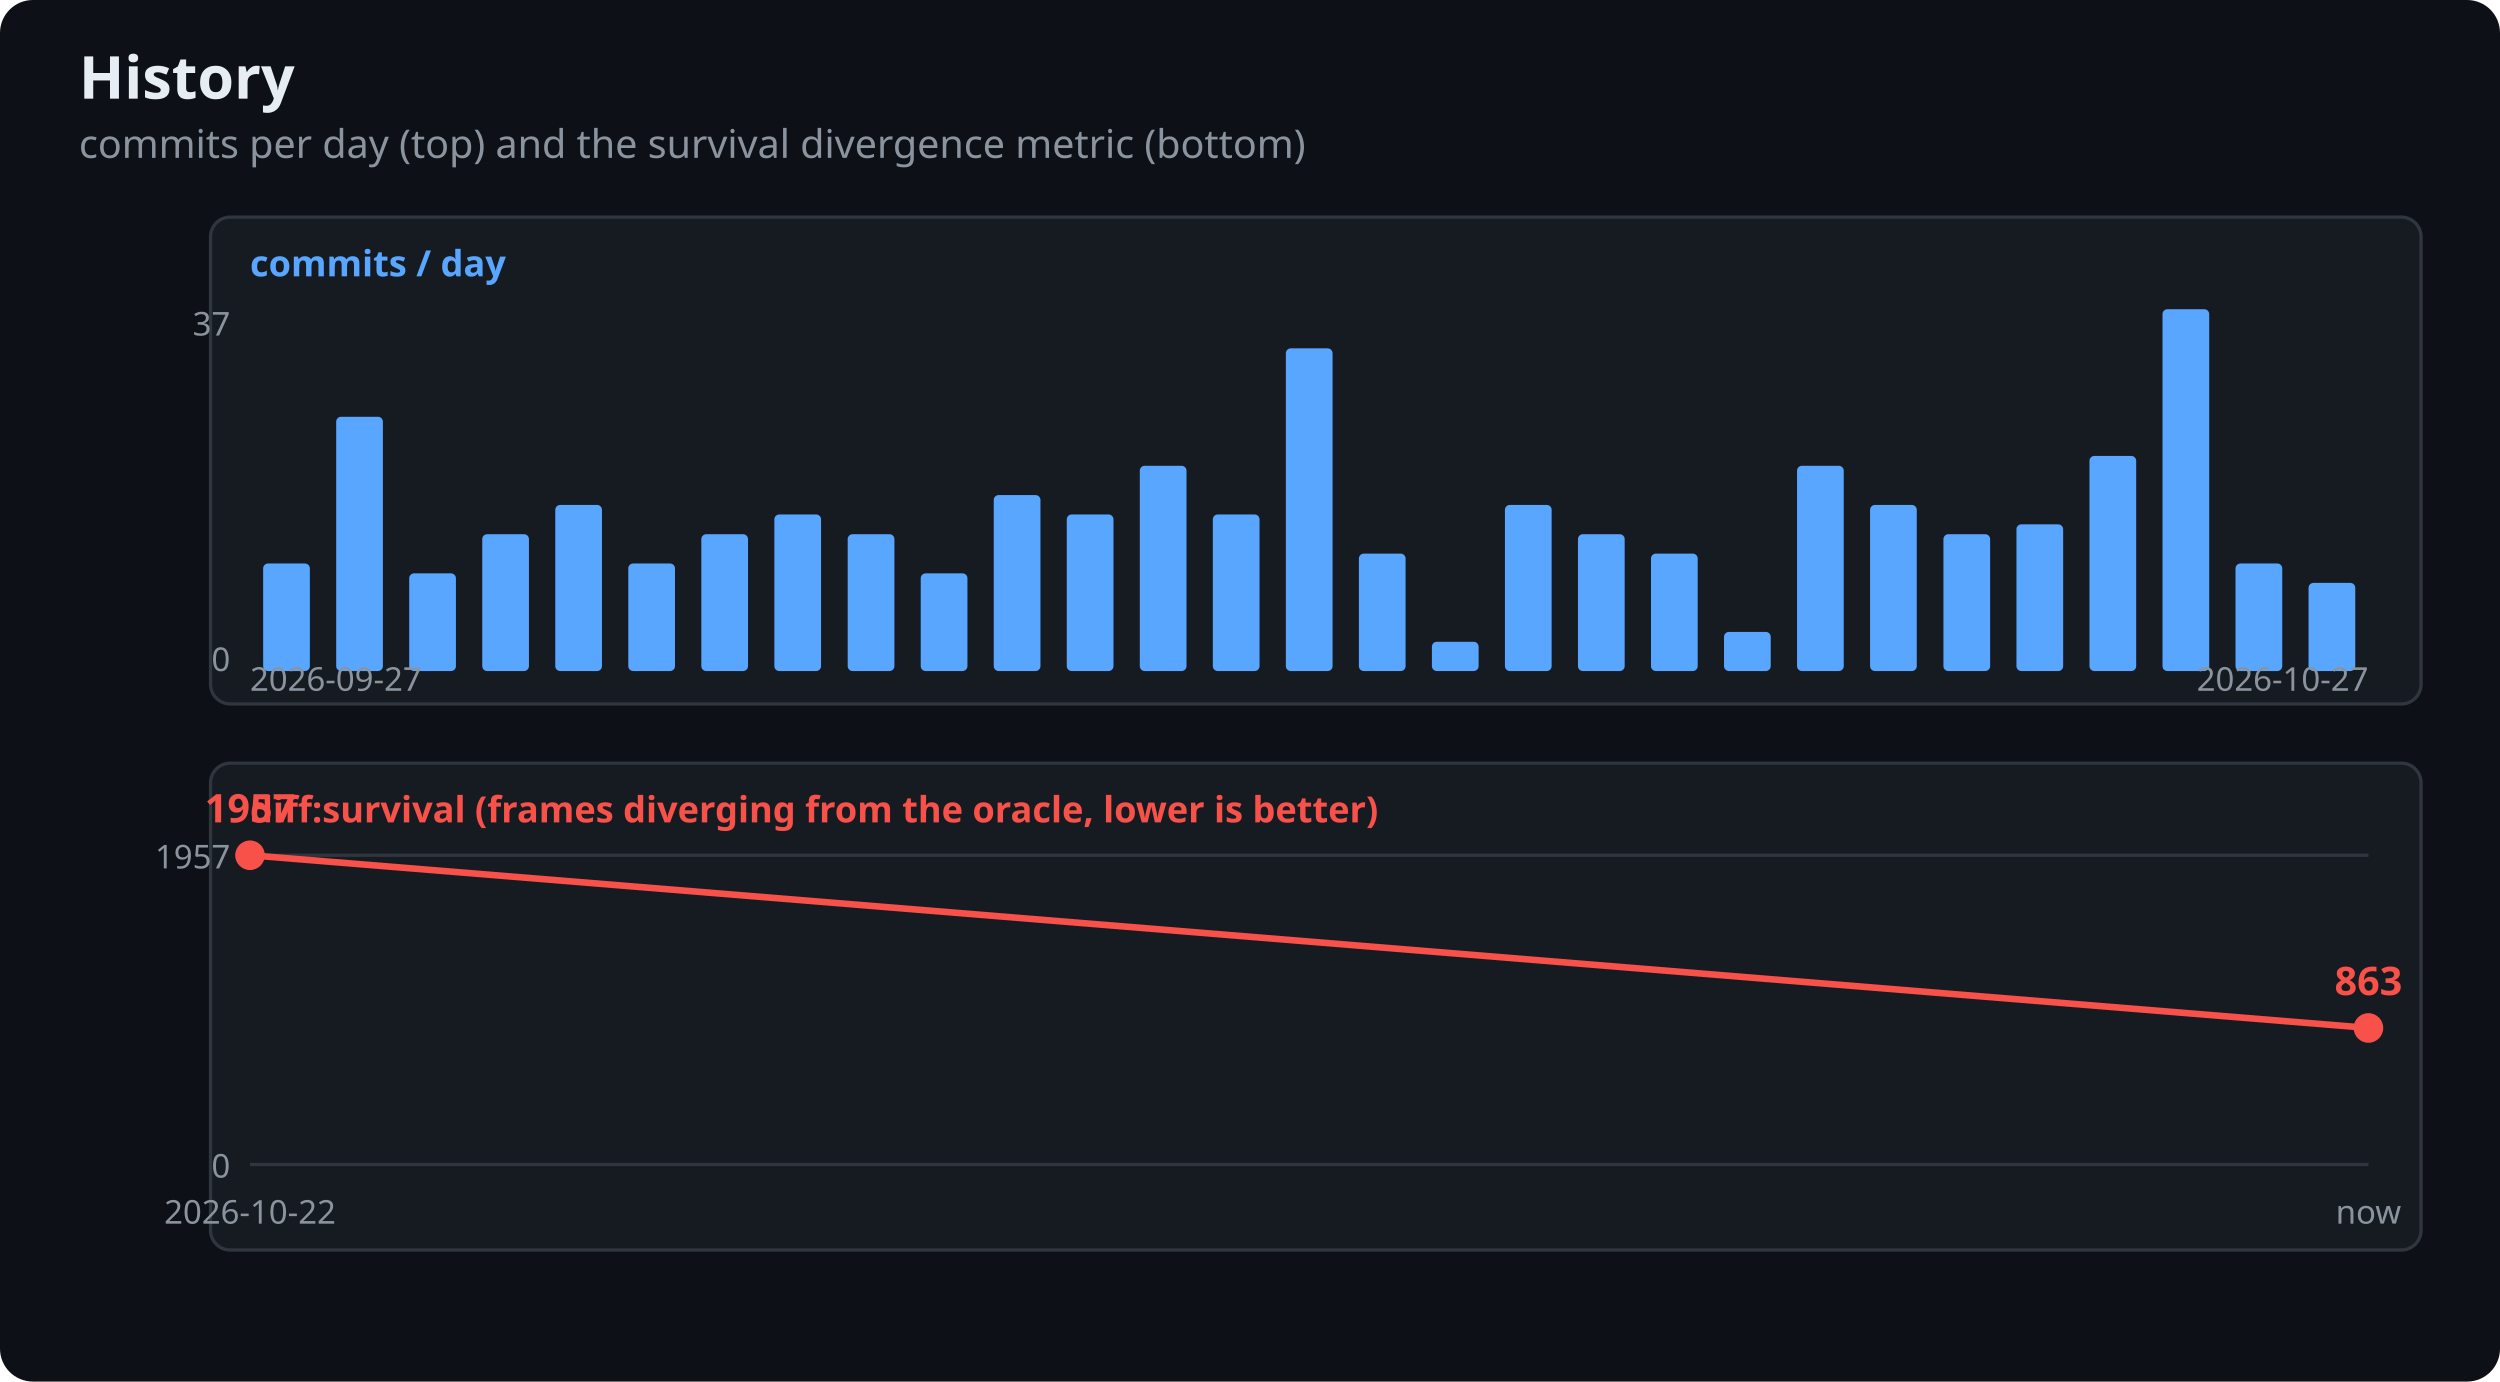
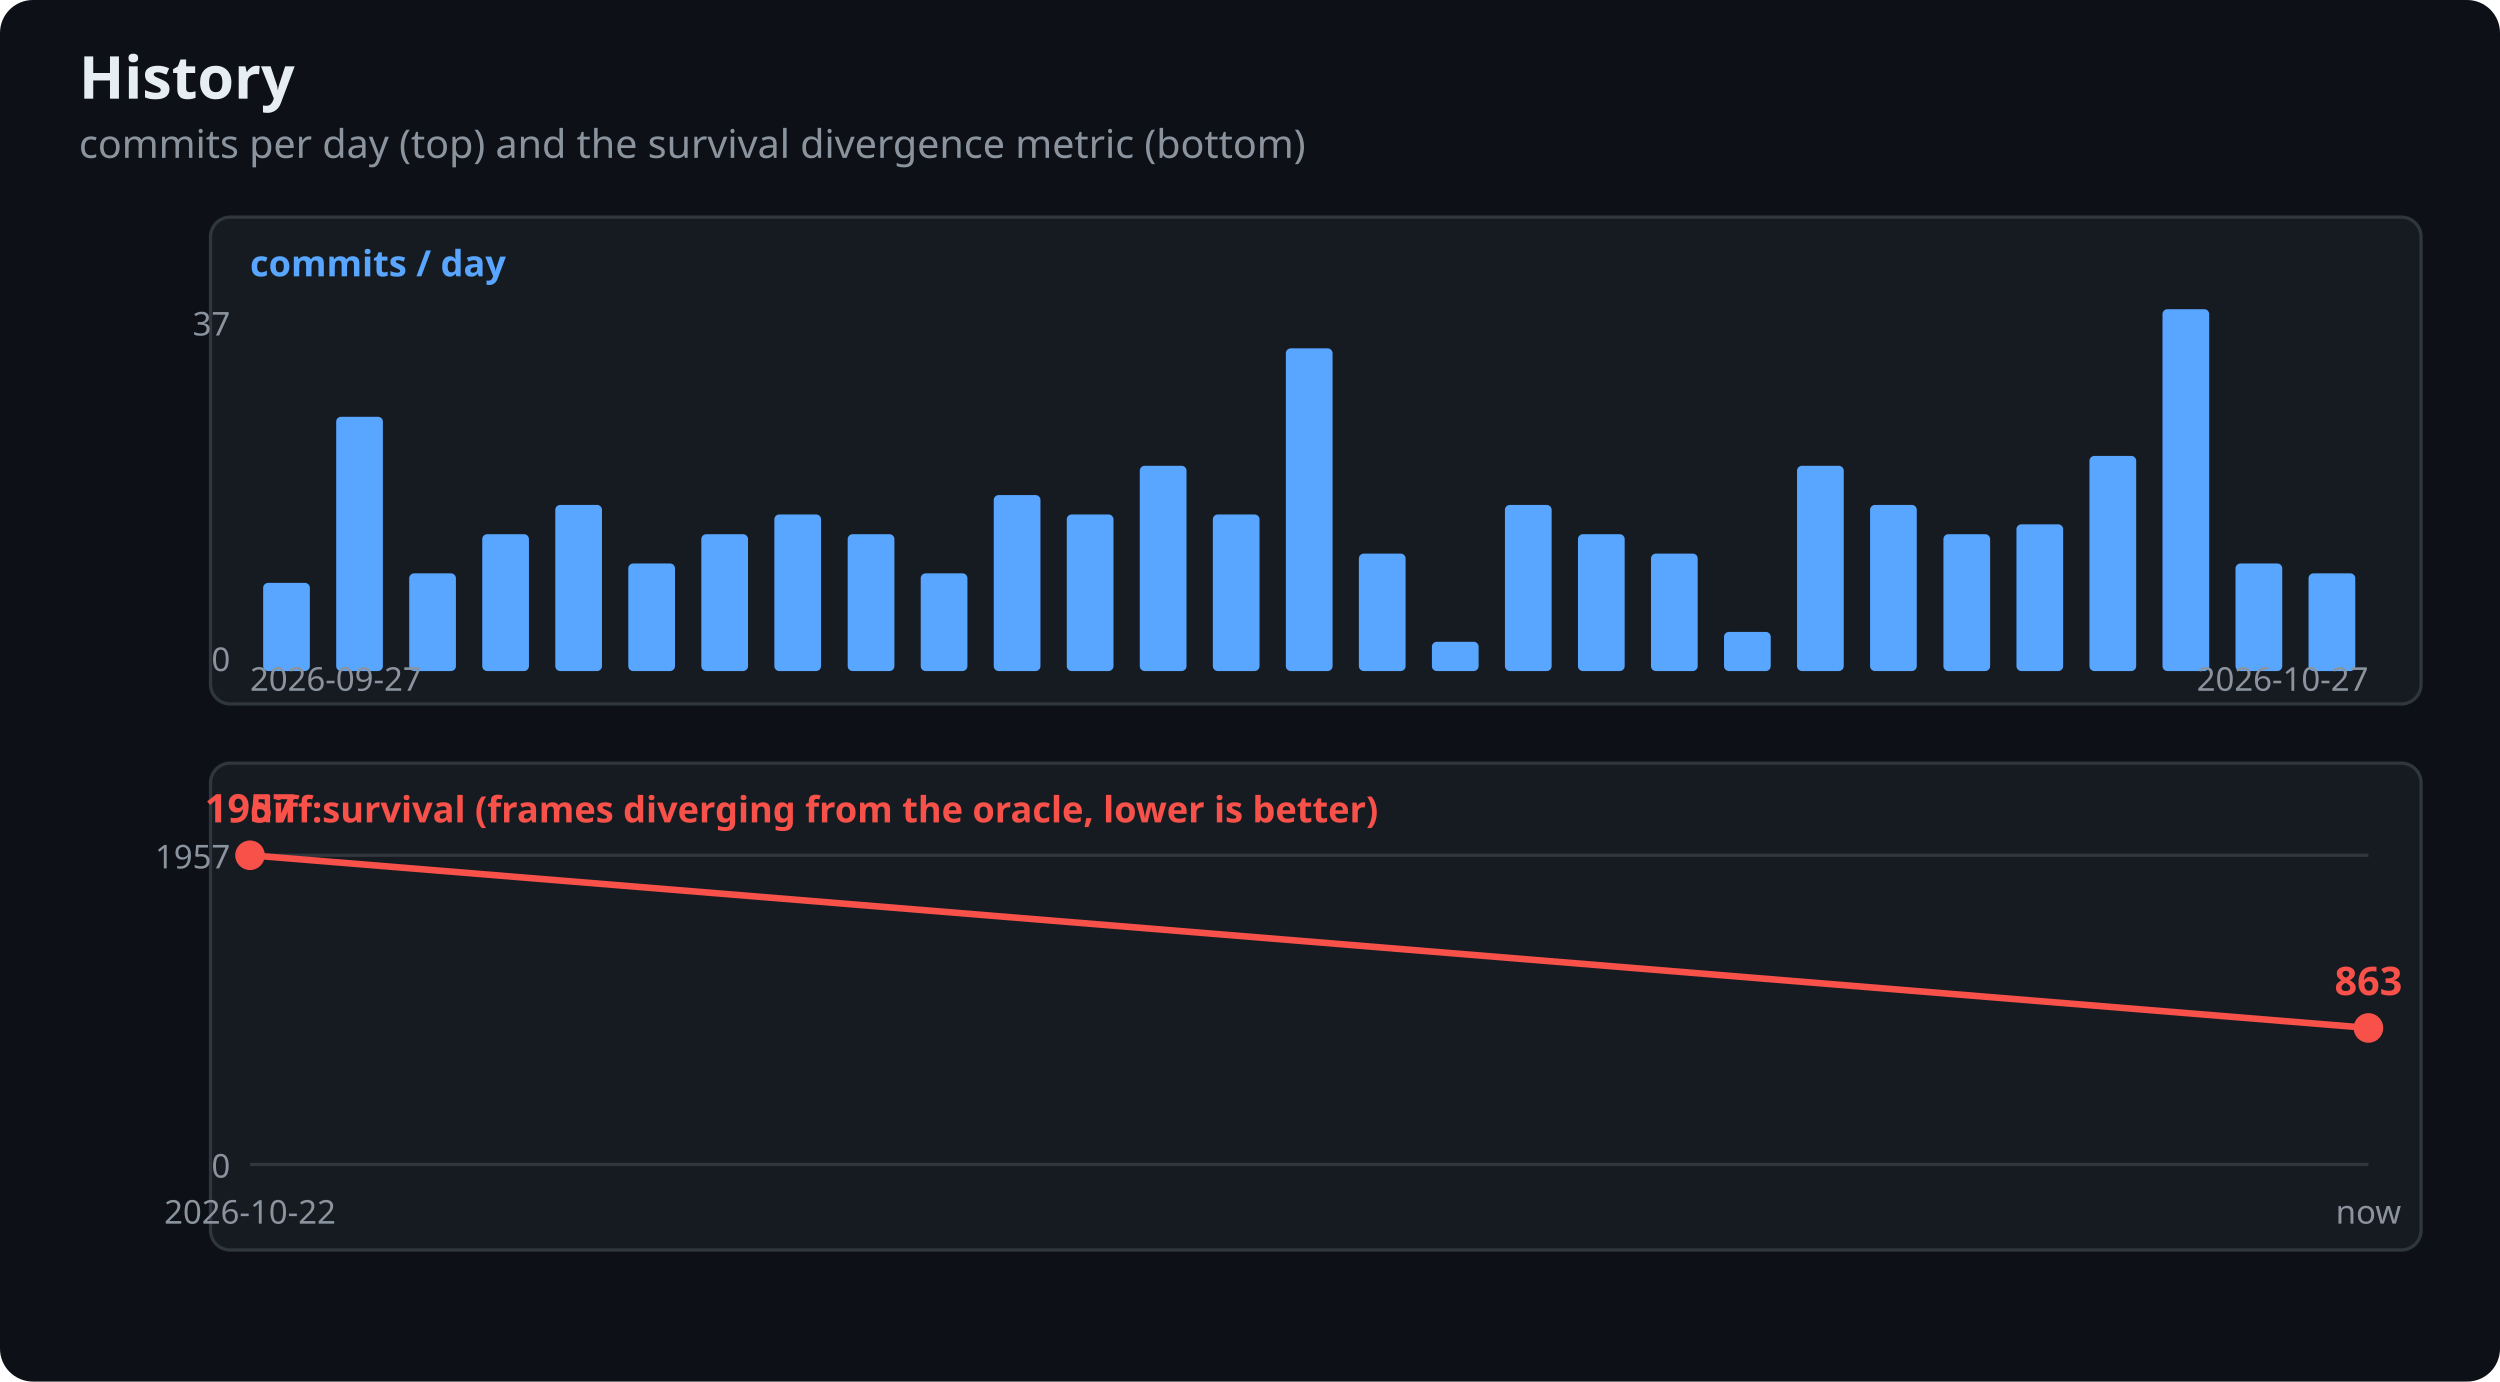
<svg xmlns="http://www.w3.org/2000/svg" width="760" height="420" viewBox="0 0 760 420" font-family="Segoe UI,Ubuntu,sans-serif">
  <rect width="760" height="420" rx="10" fill="#0d1117" />
  <text x="24" y="30" fill="#e6edf3" font-size="18" font-weight="600">History</text>
  <text x="24" y="48" fill="#8b949e" font-size="12">commits per day (top) and the survival divergence metric (bottom)</text>
  <rect x="64" y="66" width="672" height="148" fill="#161b22" stroke="#30363d" rx="6" />
  <text x="76" y="84" fill="#58a6ff" font-size="11" font-weight="600">commits / day</text>
-   <rect x="80.0" y="171.3" width="14.2" height="32.7" fill="#58a6ff" rx="1.5" />
+   <rect x="80.0" y="177.2" width="14.2" height="26.8" fill="#58a6ff" rx="1.5" />
  <rect x="102.2" y="126.7" width="14.2" height="77.3" fill="#58a6ff" rx="1.5" />
  <rect x="124.4" y="174.3" width="14.2" height="29.7" fill="#58a6ff" rx="1.5" />
  <rect x="146.6" y="162.4" width="14.2" height="41.6" fill="#58a6ff" rx="1.5" />
  <rect x="168.8" y="153.5" width="14.2" height="50.5" fill="#58a6ff" rx="1.5" />
  <rect x="191.0" y="171.3" width="14.2" height="32.7" fill="#58a6ff" rx="1.5" />
  <rect x="213.2" y="162.4" width="14.2" height="41.6" fill="#58a6ff" rx="1.5" />
  <rect x="235.4" y="156.4" width="14.2" height="47.6" fill="#58a6ff" rx="1.5" />
  <rect x="257.7" y="162.4" width="14.2" height="41.6" fill="#58a6ff" rx="1.5" />
  <rect x="279.9" y="174.3" width="14.2" height="29.7" fill="#58a6ff" rx="1.5" />
  <rect x="302.1" y="150.5" width="14.2" height="53.5" fill="#58a6ff" rx="1.5" />
  <rect x="324.3" y="156.4" width="14.2" height="47.6" fill="#58a6ff" rx="1.5" />
  <rect x="346.5" y="141.6" width="14.2" height="62.4" fill="#58a6ff" rx="1.5" />
  <rect x="368.7" y="156.4" width="14.2" height="47.6" fill="#58a6ff" rx="1.5" />
  <rect x="390.9" y="105.9" width="14.2" height="98.1" fill="#58a6ff" rx="1.5" />
  <rect x="413.1" y="168.3" width="14.2" height="35.7" fill="#58a6ff" rx="1.5" />
  <rect x="435.3" y="195.1" width="14.2" height="8.9" fill="#58a6ff" rx="1.5" />
  <rect x="457.5" y="153.5" width="14.2" height="50.5" fill="#58a6ff" rx="1.5" />
  <rect x="479.7" y="162.4" width="14.2" height="41.6" fill="#58a6ff" rx="1.5" />
  <rect x="501.9" y="168.3" width="14.2" height="35.7" fill="#58a6ff" rx="1.5" />
  <rect x="524.1" y="192.1" width="14.2" height="11.9" fill="#58a6ff" rx="1.5" />
  <rect x="546.3" y="141.6" width="14.2" height="62.4" fill="#58a6ff" rx="1.5" />
  <rect x="568.5" y="153.5" width="14.2" height="50.5" fill="#58a6ff" rx="1.5" />
  <rect x="590.8" y="162.4" width="14.2" height="41.6" fill="#58a6ff" rx="1.5" />
  <rect x="613.0" y="159.4" width="14.2" height="44.6" fill="#58a6ff" rx="1.5" />
  <rect x="635.2" y="138.6" width="14.2" height="65.4" fill="#58a6ff" rx="1.5" />
  <rect x="657.4" y="94.0" width="14.2" height="110.0" fill="#58a6ff" rx="1.5" />
  <rect x="679.6" y="171.3" width="14.2" height="32.7" fill="#58a6ff" rx="1.5" />
-   <rect x="701.8" y="177.2" width="14.2" height="26.8" fill="#58a6ff" rx="1.5" />
+   <rect x="701.8" y="174.3" width="14.2" height="29.7" fill="#58a6ff" rx="1.5" />
  <text x="70" y="102" fill="#8b949e" font-size="10" text-anchor="end">37</text>
  <text x="70" y="204" fill="#8b949e" font-size="10" text-anchor="end">0</text>
  <text x="76" y="210" fill="#8b949e" font-size="10">2026-09-27</text>
  <text x="720" y="210" fill="#8b949e" font-size="10" text-anchor="end">2026-10-27</text>
  <rect x="64" y="232" width="672" height="148" fill="#161b22" stroke="#30363d" rx="6" />
  <text x="76" y="250" fill="#f85149" font-size="11" font-weight="600">diff:survival (frames diverging from the oracle, lower is better)</text>
  <line x1="76" y1="354.0" x2="720" y2="354.0" stroke="#30363d" stroke-width="1" />
  <text x="70" y="358.0" fill="#8b949e" font-size="10" text-anchor="end">0</text>
  <line x1="76" y1="260.0" x2="720" y2="260.0" stroke="#30363d" stroke-width="1" />
  <text x="70" y="264.0" fill="#8b949e" font-size="10" text-anchor="end">1957</text>
  <circle cx="76.0" cy="260.0" r="4.5" fill="#f85149" />
  <text x="76.0" y="250.0" fill="#f85149" font-size="12" font-weight="600" text-anchor="middle">1957</text>
  <text x="76.0" y="372" fill="#8b949e" font-size="10" text-anchor="middle">2026-10-22</text>
  <circle cx="720.0" cy="312.5" r="4.5" fill="#f85149" />
  <text x="720.0" y="302.5" fill="#f85149" font-size="12" font-weight="600" text-anchor="middle">863</text>
  <text x="720.0" y="372" fill="#8b949e" font-size="10" text-anchor="middle">now</text>
  <polyline points="76.0,260.0 720.0,312.5" fill="none" stroke="#f85149" stroke-width="2" />
</svg>
